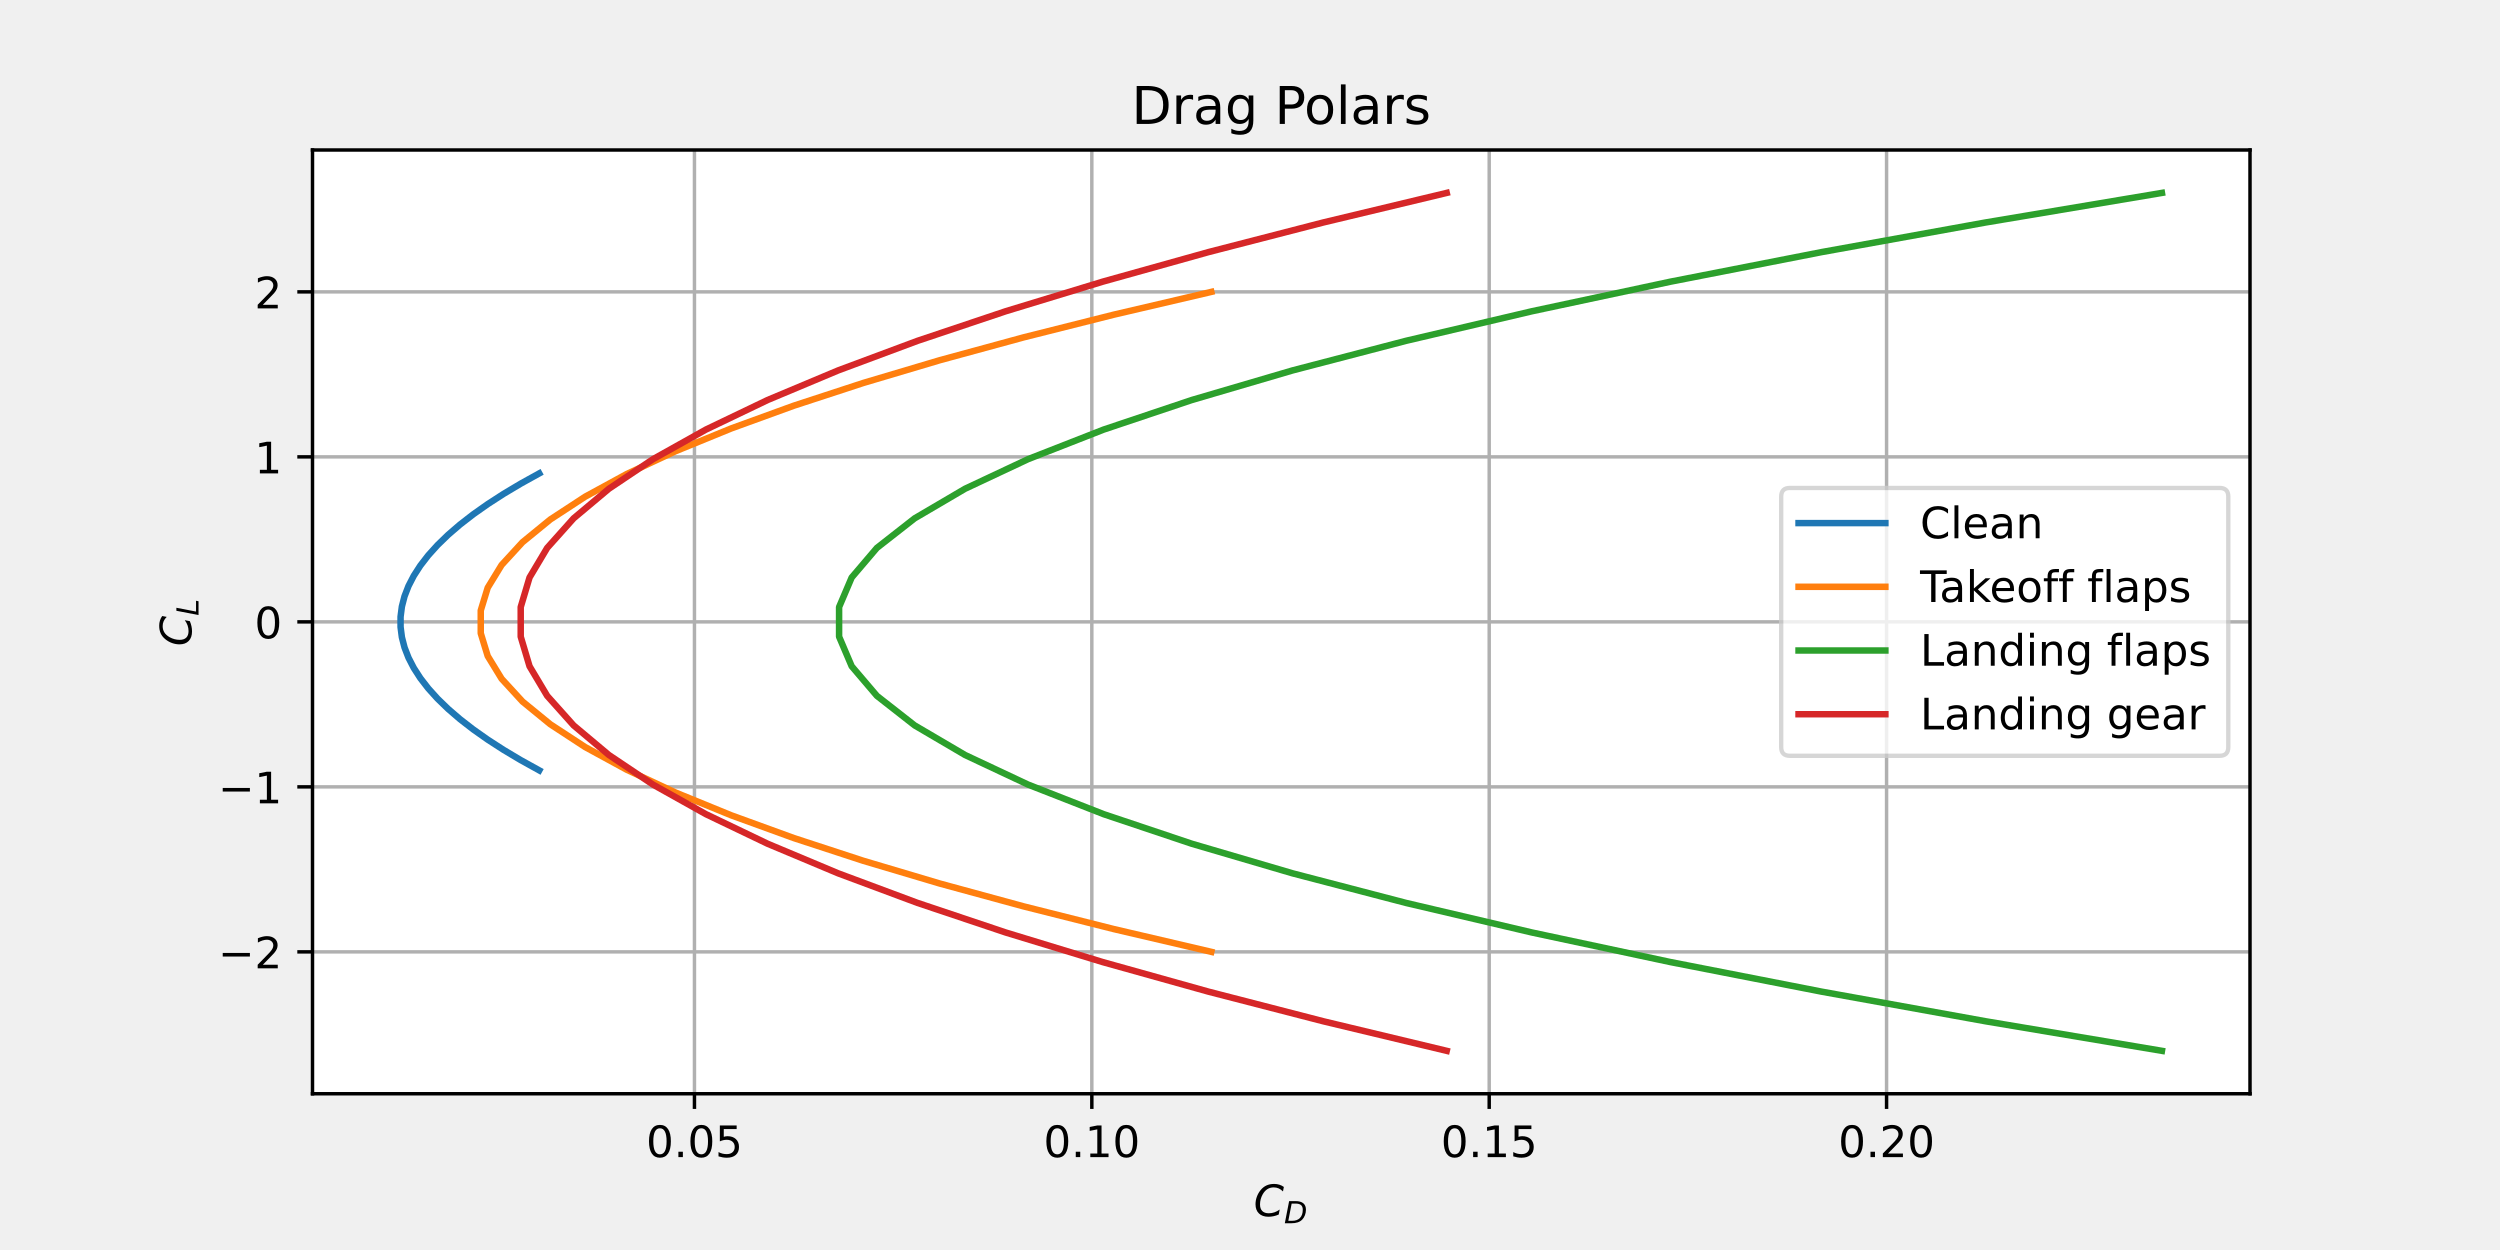
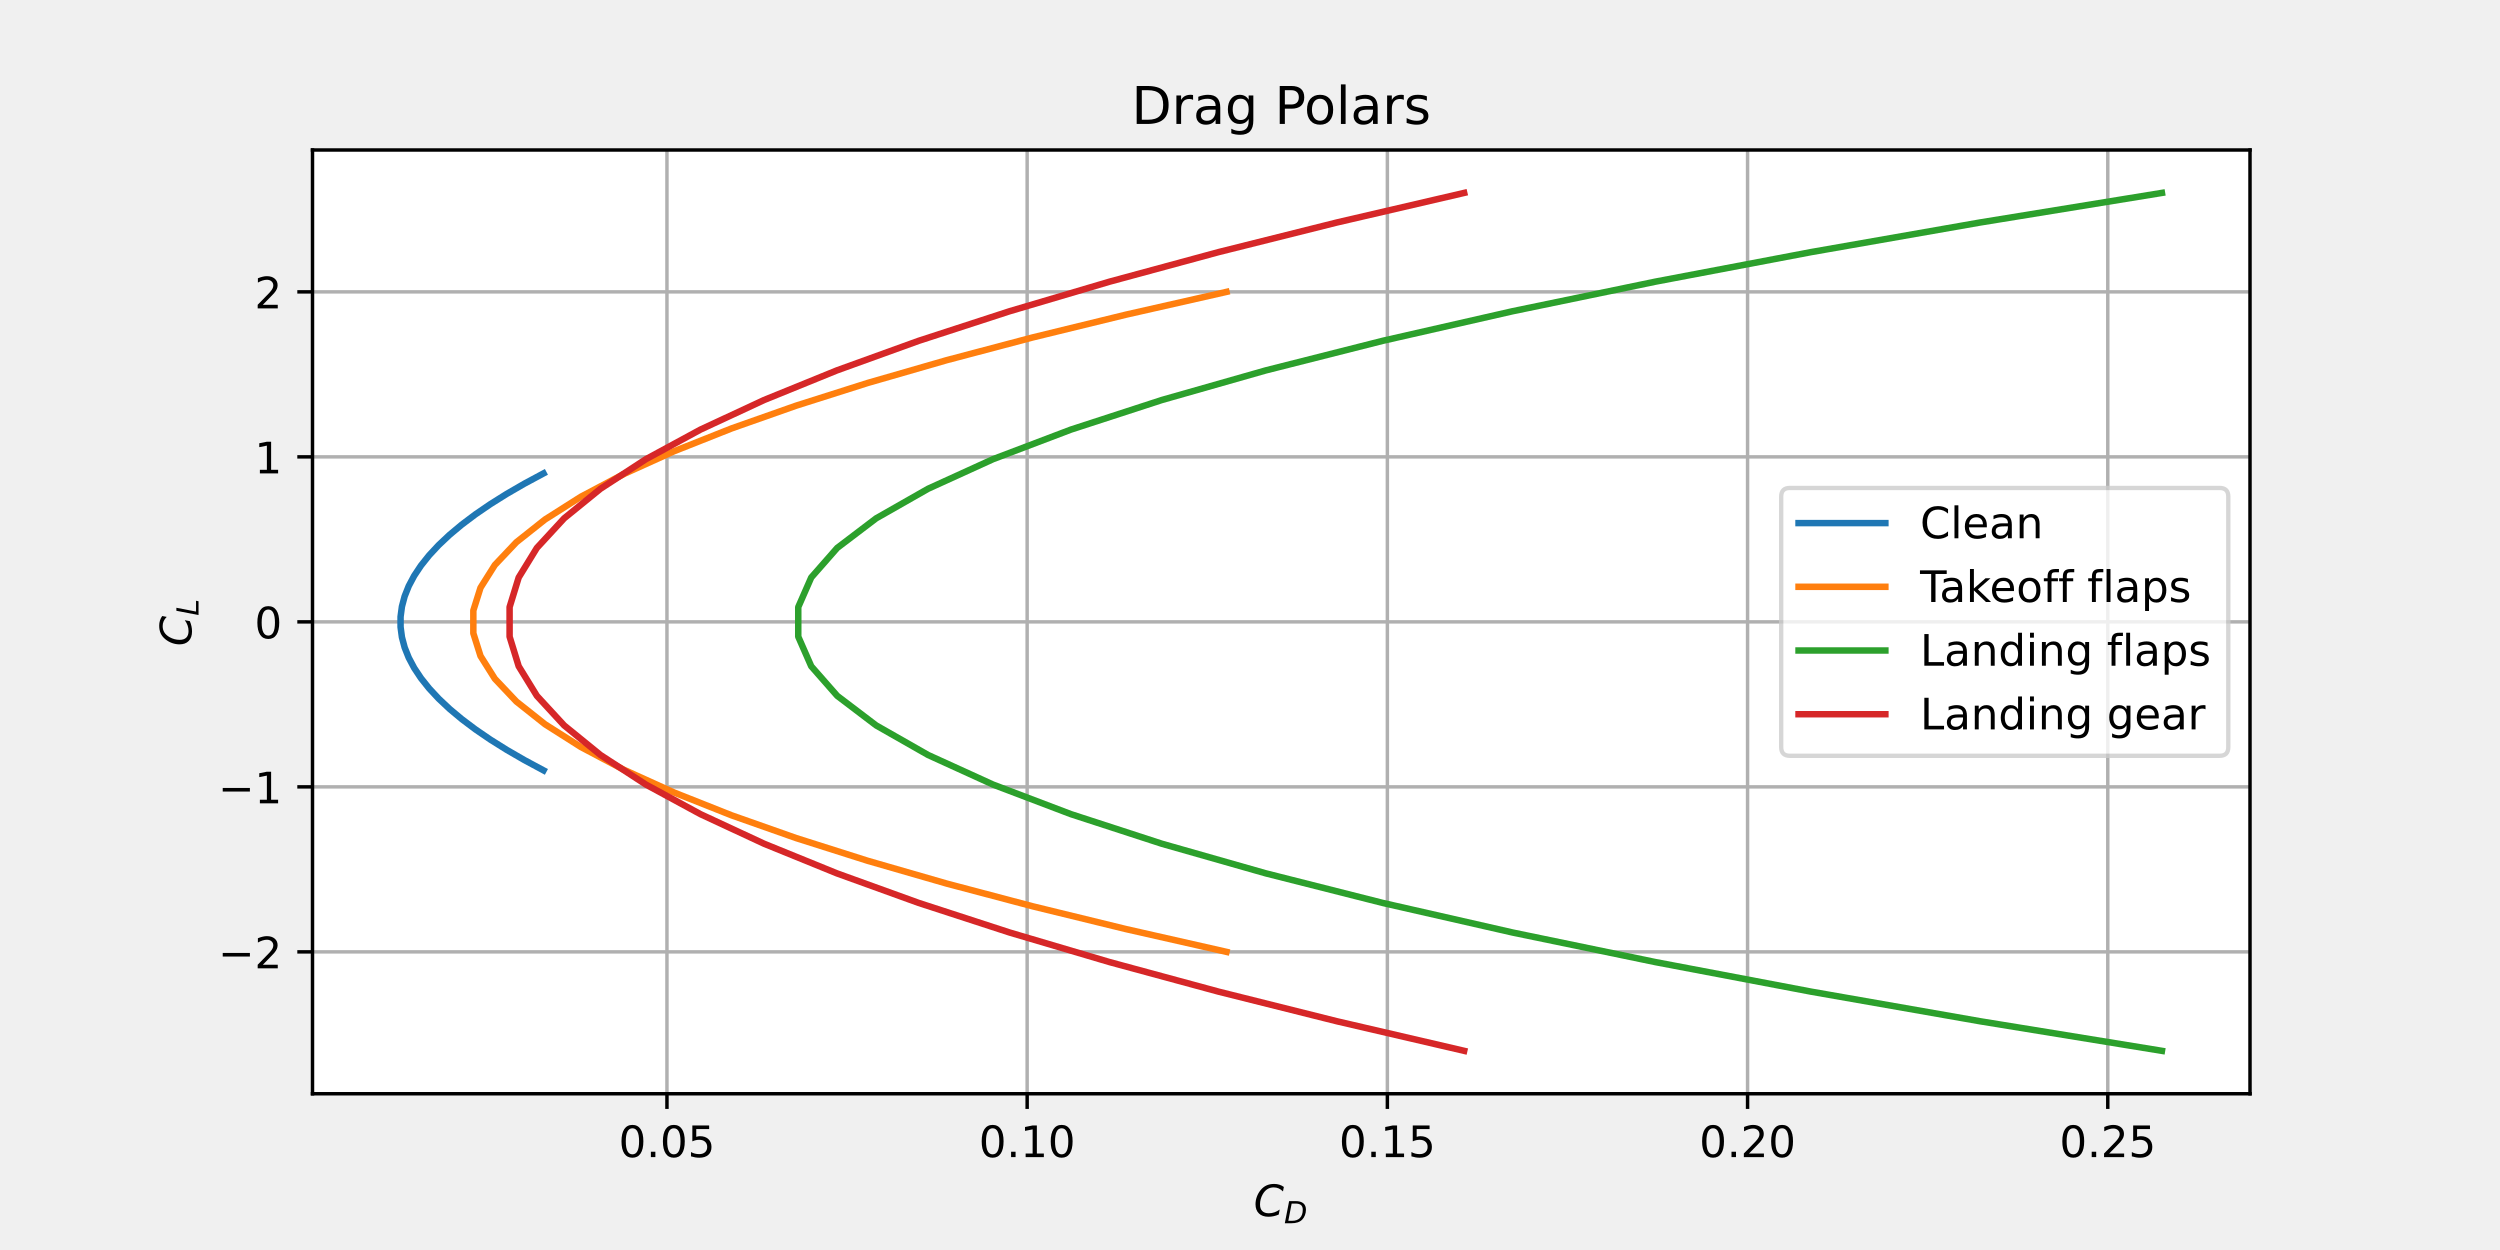
<svg xmlns="http://www.w3.org/2000/svg" xmlns:xlink="http://www.w3.org/1999/xlink" width="576pt" height="288pt" viewBox="0 0 576 288" version="1.1">
  <defs>
    <style type="text/css">*{stroke-linejoin: round; stroke-linecap: butt}</style>
  </defs>
  <g id="figure_1">
    <g id="patch_1">
      <path d="M 0 288  L 576 288  L 576 0  L 0 0  L 0 288  z " style="fill: none" />
    </g>
    <g id="axes_1">
      <g id="patch_2">
        <path d="M 72 252  L 518.4 252  L 518.4 34.56  L 72 34.56  z " style="fill: #ffffff" />
      </g>
      <g id="matplotlib.axis_1">
        <g id="xtick_1">
          <g id="line2d_1">
-             <path d="M 160.003 252  L 160.003 34.56  " clip-path="url(#p36b7fad5ad)" style="fill: none; stroke: #b0b0b0; stroke-width: 0.8; stroke-linecap: square" />
+             <path d="M 153.666 252  L 153.666 34.56  " clip-path="url(#p0f2ad840cc)" style="fill: none; stroke: #b0b0b0; stroke-width: 0.8; stroke-linecap: square" />
          </g>
          <g id="line2d_2">
            <defs>
-               <path id="m446239c012" d="M 0 0  L 0 3.5  " style="stroke: #000000; stroke-width: 0.8" />
-             </defs>
-             <g>
-               <use xlink:href="#m446239c012" x="160.003" y="252" style="stroke: #000000; stroke-width: 0.8" />
+               <path id="m1024107d86" d="M 0 0  L 0 3.5  " style="stroke: #000000; stroke-width: 0.8" />
+             </defs>
+             <g>
+               <use xlink:href="#m1024107d86" x="153.666" y="252" style="stroke: #000000; stroke-width: 0.8" />
            </g>
          </g>
          <g id="text_1">
-             <g transform="translate(148.8703 266.5984)scale(0.1 -0.1)">
+             <g transform="translate(142.5327 266.5984)scale(0.1 -0.1)">
              <defs>
                <path id="DejaVuSans-30" d="M 2034 4250  Q 1547 4250 1301 3770  Q 1056 3291 1056 2328  Q 1056 1369 1301 889  Q 1547 409 2034 409  Q 2525 409 2770 889  Q 3016 1369 3016 2328  Q 3016 3291 2770 3770  Q 2525 4250 2034 4250  z M 2034 4750  Q 2819 4750 3233 4129  Q 3647 3509 3647 2328  Q 3647 1150 3233 529  Q 2819 -91 2034 -91  Q 1250 -91 836 529  Q 422 1150 422 2328  Q 422 3509 836 4129  Q 1250 4750 2034 4750  z " transform="scale(0.015625)" />
                <path id="DejaVuSans-2e" d="M 684 794  L 1344 794  L 1344 0  L 684 0  L 684 794  z " transform="scale(0.015625)" />
                <path id="DejaVuSans-35" d="M 691 4666  L 3169 4666  L 3169 4134  L 1269 4134  L 1269 2991  Q 1406 3038 1543 3061  Q 1681 3084 1819 3084  Q 2600 3084 3056 2656  Q 3513 2228 3513 1497  Q 3513 744 3044 326  Q 2575 -91 1722 -91  Q 1428 -91 1123 -41  Q 819 9 494 109  L 494 744  Q 775 591 1075 516  Q 1375 441 1709 441  Q 2250 441 2565 725  Q 2881 1009 2881 1497  Q 2881 1984 2565 2268  Q 2250 2553 1709 2553  Q 1456 2553 1204 2497  Q 953 2441 691 2322  L 691 4666  z " transform="scale(0.015625)" />
              </defs>
              <use xlink:href="#DejaVuSans-30" />
              <use xlink:href="#DejaVuSans-2e" x="63.623" />
              <use xlink:href="#DejaVuSans-30" x="95.41" />
              <use xlink:href="#DejaVuSans-35" x="159.033" />
            </g>
          </g>
        </g>
        <g id="xtick_2">
          <g id="line2d_3">
-             <path d="M 251.557 252  L 251.557 34.56  " clip-path="url(#p36b7fad5ad)" style="fill: none; stroke: #b0b0b0; stroke-width: 0.8; stroke-linecap: square" />
+             <path d="M 236.657 252  L 236.657 34.56  " clip-path="url(#p0f2ad840cc)" style="fill: none; stroke: #b0b0b0; stroke-width: 0.8; stroke-linecap: square" />
          </g>
          <g id="line2d_4">
            <g>
-               <use xlink:href="#m446239c012" x="251.557" y="252" style="stroke: #000000; stroke-width: 0.8" />
+               <use xlink:href="#m1024107d86" x="236.657" y="252" style="stroke: #000000; stroke-width: 0.8" />
            </g>
          </g>
          <g id="text_2">
-             <g transform="translate(240.4246 266.5984)scale(0.1 -0.1)">
+             <g transform="translate(225.5244 266.5984)scale(0.1 -0.1)">
              <defs>
                <path id="DejaVuSans-31" d="M 794 531  L 1825 531  L 1825 4091  L 703 3866  L 703 4441  L 1819 4666  L 2450 4666  L 2450 531  L 3481 531  L 3481 0  L 794 0  L 794 531  z " transform="scale(0.015625)" />
              </defs>
              <use xlink:href="#DejaVuSans-30" />
              <use xlink:href="#DejaVuSans-2e" x="63.623" />
              <use xlink:href="#DejaVuSans-31" x="95.41" />
              <use xlink:href="#DejaVuSans-30" x="159.033" />
            </g>
          </g>
        </g>
        <g id="xtick_3">
          <g id="line2d_5">
-             <path d="M 343.112 252  L 343.112 34.56  " clip-path="url(#p36b7fad5ad)" style="fill: none; stroke: #b0b0b0; stroke-width: 0.8; stroke-linecap: square" />
+             <path d="M 319.649 252  L 319.649 34.56  " clip-path="url(#p0f2ad840cc)" style="fill: none; stroke: #b0b0b0; stroke-width: 0.8; stroke-linecap: square" />
          </g>
          <g id="line2d_6">
            <g>
-               <use xlink:href="#m446239c012" x="343.112" y="252" style="stroke: #000000; stroke-width: 0.8" />
+               <use xlink:href="#m1024107d86" x="319.649" y="252" style="stroke: #000000; stroke-width: 0.8" />
            </g>
          </g>
          <g id="text_3">
-             <g transform="translate(331.9789 266.5984)scale(0.1 -0.1)">
+             <g transform="translate(308.5161 266.5984)scale(0.1 -0.1)">
              <use xlink:href="#DejaVuSans-30" />
              <use xlink:href="#DejaVuSans-2e" x="63.623" />
              <use xlink:href="#DejaVuSans-31" x="95.41" />
              <use xlink:href="#DejaVuSans-35" x="159.033" />
            </g>
          </g>
        </g>
        <g id="xtick_4">
          <g id="line2d_7">
-             <path d="M 434.666 252  L 434.666 34.56  " clip-path="url(#p36b7fad5ad)" style="fill: none; stroke: #b0b0b0; stroke-width: 0.8; stroke-linecap: square" />
+             <path d="M 402.641 252  L 402.641 34.56  " clip-path="url(#p0f2ad840cc)" style="fill: none; stroke: #b0b0b0; stroke-width: 0.8; stroke-linecap: square" />
          </g>
          <g id="line2d_8">
            <g>
-               <use xlink:href="#m446239c012" x="434.666" y="252" style="stroke: #000000; stroke-width: 0.8" />
+               <use xlink:href="#m1024107d86" x="402.641" y="252" style="stroke: #000000; stroke-width: 0.8" />
            </g>
          </g>
          <g id="text_4">
-             <g transform="translate(423.5333 266.5984)scale(0.1 -0.1)">
+             <g transform="translate(391.5078 266.5984)scale(0.1 -0.1)">
              <defs>
                <path id="DejaVuSans-32" d="M 1228 531  L 3431 531  L 3431 0  L 469 0  L 469 531  Q 828 903 1448 1529  Q 2069 2156 2228 2338  Q 2531 2678 2651 2914  Q 2772 3150 2772 3378  Q 2772 3750 2511 3984  Q 2250 4219 1831 4219  Q 1534 4219 1204 4116  Q 875 4013 500 3803  L 500 4441  Q 881 4594 1212 4672  Q 1544 4750 1819 4750  Q 2544 4750 2975 4387  Q 3406 4025 3406 3419  Q 3406 3131 3298 2873  Q 3191 2616 2906 2266  Q 2828 2175 2409 1742  Q 1991 1309 1228 531  z " transform="scale(0.015625)" />
              </defs>
              <use xlink:href="#DejaVuSans-30" />
              <use xlink:href="#DejaVuSans-2e" x="63.623" />
              <use xlink:href="#DejaVuSans-32" x="95.41" />
              <use xlink:href="#DejaVuSans-30" x="159.033" />
            </g>
          </g>
        </g>
-         <g id="text_5">
+         <g id="xtick_5">
+           <g id="line2d_9">
+             <path d="M 485.632 252  L 485.632 34.56  " clip-path="url(#p0f2ad840cc)" style="fill: none; stroke: #b0b0b0; stroke-width: 0.8; stroke-linecap: square" />
+           </g>
+           <g id="line2d_10">
+             <g>
+               <use xlink:href="#m1024107d86" x="485.632" y="252" style="stroke: #000000; stroke-width: 0.8" />
+             </g>
+           </g>
+           <g id="text_5">
+             <g transform="translate(474.4995 266.5984)scale(0.1 -0.1)">
+               <use xlink:href="#DejaVuSans-30" />
+               <use xlink:href="#DejaVuSans-2e" x="63.623" />
+               <use xlink:href="#DejaVuSans-32" x="95.41" />
+               <use xlink:href="#DejaVuSans-35" x="159.033" />
+             </g>
+           </g>
+         </g>
+         <g id="text_6">
          <g transform="translate(288.85 280.2766)scale(0.1 -0.1)">
            <defs>
              <path id="DejaVuSans-Oblique-43" d="M 4447 4306  L 4319 3641  Q 4019 3944 3683 4091  Q 3347 4238 2956 4238  Q 2422 4238 2017 3981  Q 1613 3725 1319 3200  Q 1131 2863 1032 2486  Q 934 2109 934 1728  Q 934 1091 1264 756  Q 1594 422 2222 422  Q 2656 422 3056 561  Q 3456 700 3834 978  L 3688 231  Q 3316 72 2936 -9  Q 2556 -91 2175 -91  Q 1278 -91 773 396  Q 269 884 269 1753  Q 269 2309 461 2846  Q 653 3384 1013 3828  Q 1394 4300 1883 4525  Q 2372 4750 3022 4750  Q 3422 4750 3780 4639  Q 4138 4528 4447 4306  z " transform="scale(0.015625)" />
              <path id="DejaVuSans-Oblique-44" d="M 1081 4666  L 2438 4666  Q 3519 4666 4070 4208  Q 4622 3750 4622 2847  Q 4622 2250 4412 1698  Q 4203 1147 3834 769  Q 3463 381 2891 190  Q 2319 0 1538 0  L 172 0  L 1081 4666  z M 1613 4147  L 909 519  L 1734 519  Q 2794 519 3375 1128  Q 3956 1738 3956 2847  Q 3956 3519 3581 3833  Q 3206 4147 2406 4147  L 1613 4147  z " transform="scale(0.015625)" />
            </defs>
            <use xlink:href="#DejaVuSans-Oblique-43" transform="translate(0 0.78125)" />
            <use xlink:href="#DejaVuSans-Oblique-44" transform="translate(69.82422 -15.625)scale(0.7)" />
          </g>
        </g>
      </g>
      <g id="matplotlib.axis_2">
        <g id="ytick_1">
-           <g id="line2d_9">
-             <path d="M 72 219.308  L 518.4 219.308  " clip-path="url(#p36b7fad5ad)" style="fill: none; stroke: #b0b0b0; stroke-width: 0.8; stroke-linecap: square" />
-           </g>
-           <g id="line2d_10">
-             <defs>
-               <path id="m2f47b19168" d="M 0 0  L -3.5 0  " style="stroke: #000000; stroke-width: 0.8" />
-             </defs>
-             <g>
-               <use xlink:href="#m2f47b19168" x="72" y="219.308" style="stroke: #000000; stroke-width: 0.8" />
-             </g>
-           </g>
-           <g id="text_6">
+           <g id="line2d_11">
+             <path d="M 72 219.308  L 518.4 219.308  " clip-path="url(#p0f2ad840cc)" style="fill: none; stroke: #b0b0b0; stroke-width: 0.8; stroke-linecap: square" />
+           </g>
+           <g id="line2d_12">
+             <defs>
+               <path id="m33474c91f5" d="M 0 0  L -3.5 0  " style="stroke: #000000; stroke-width: 0.8" />
+             </defs>
+             <g>
+               <use xlink:href="#m33474c91f5" x="72" y="219.308" style="stroke: #000000; stroke-width: 0.8" />
+             </g>
+           </g>
+           <g id="text_7">
            <g transform="translate(50.25781 223.1072)scale(0.1 -0.1)">
              <defs>
                <path id="DejaVuSans-2212" d="M 678 2272  L 4684 2272  L 4684 1741  L 678 1741  L 678 2272  z " transform="scale(0.015625)" />
              </defs>
              <use xlink:href="#DejaVuSans-2212" />
              <use xlink:href="#DejaVuSans-32" x="83.789" />
            </g>
          </g>
        </g>
        <g id="ytick_2">
-           <g id="line2d_11">
-             <path d="M 72 181.294  L 518.4 181.294  " clip-path="url(#p36b7fad5ad)" style="fill: none; stroke: #b0b0b0; stroke-width: 0.8; stroke-linecap: square" />
-           </g>
-           <g id="line2d_12">
-             <g>
-               <use xlink:href="#m2f47b19168" x="72" y="181.294" style="stroke: #000000; stroke-width: 0.8" />
-             </g>
-           </g>
-           <g id="text_7">
+           <g id="line2d_13">
+             <path d="M 72 181.294  L 518.4 181.294  " clip-path="url(#p0f2ad840cc)" style="fill: none; stroke: #b0b0b0; stroke-width: 0.8; stroke-linecap: square" />
+           </g>
+           <g id="line2d_14">
+             <g>
+               <use xlink:href="#m33474c91f5" x="72" y="181.294" style="stroke: #000000; stroke-width: 0.8" />
+             </g>
+           </g>
+           <g id="text_8">
            <g transform="translate(50.25781 185.0932)scale(0.1 -0.1)">
              <use xlink:href="#DejaVuSans-2212" />
              <use xlink:href="#DejaVuSans-31" x="83.789" />
            </g>
          </g>
        </g>
        <g id="ytick_3">
-           <g id="line2d_13">
-             <path d="M 72 143.28  L 518.4 143.28  " clip-path="url(#p36b7fad5ad)" style="fill: none; stroke: #b0b0b0; stroke-width: 0.8; stroke-linecap: square" />
-           </g>
-           <g id="line2d_14">
-             <g>
-               <use xlink:href="#m2f47b19168" x="72" y="143.28" style="stroke: #000000; stroke-width: 0.8" />
-             </g>
-           </g>
-           <g id="text_8">
+           <g id="line2d_15">
+             <path d="M 72 143.28  L 518.4 143.28  " clip-path="url(#p0f2ad840cc)" style="fill: none; stroke: #b0b0b0; stroke-width: 0.8; stroke-linecap: square" />
+           </g>
+           <g id="line2d_16">
+             <g>
+               <use xlink:href="#m33474c91f5" x="72" y="143.28" style="stroke: #000000; stroke-width: 0.8" />
+             </g>
+           </g>
+           <g id="text_9">
            <g transform="translate(58.6375 147.0792)scale(0.1 -0.1)">
              <use xlink:href="#DejaVuSans-30" />
            </g>
          </g>
        </g>
        <g id="ytick_4">
-           <g id="line2d_15">
-             <path d="M 72 105.266  L 518.4 105.266  " clip-path="url(#p36b7fad5ad)" style="fill: none; stroke: #b0b0b0; stroke-width: 0.8; stroke-linecap: square" />
-           </g>
-           <g id="line2d_16">
-             <g>
-               <use xlink:href="#m2f47b19168" x="72" y="105.266" style="stroke: #000000; stroke-width: 0.8" />
-             </g>
-           </g>
-           <g id="text_9">
+           <g id="line2d_17">
+             <path d="M 72 105.266  L 518.4 105.266  " clip-path="url(#p0f2ad840cc)" style="fill: none; stroke: #b0b0b0; stroke-width: 0.8; stroke-linecap: square" />
+           </g>
+           <g id="line2d_18">
+             <g>
+               <use xlink:href="#m33474c91f5" x="72" y="105.266" style="stroke: #000000; stroke-width: 0.8" />
+             </g>
+           </g>
+           <g id="text_10">
            <g transform="translate(58.6375 109.0652)scale(0.1 -0.1)">
              <use xlink:href="#DejaVuSans-31" />
            </g>
          </g>
        </g>
        <g id="ytick_5">
-           <g id="line2d_17">
-             <path d="M 72 67.252  L 518.4 67.252  " clip-path="url(#p36b7fad5ad)" style="fill: none; stroke: #b0b0b0; stroke-width: 0.8; stroke-linecap: square" />
-           </g>
-           <g id="line2d_18">
-             <g>
-               <use xlink:href="#m2f47b19168" x="72" y="67.252" style="stroke: #000000; stroke-width: 0.8" />
-             </g>
-           </g>
-           <g id="text_10">
+           <g id="line2d_19">
+             <path d="M 72 67.252  L 518.4 67.252  " clip-path="url(#p0f2ad840cc)" style="fill: none; stroke: #b0b0b0; stroke-width: 0.8; stroke-linecap: square" />
+           </g>
+           <g id="line2d_20">
+             <g>
+               <use xlink:href="#m33474c91f5" x="72" y="67.252" style="stroke: #000000; stroke-width: 0.8" />
+             </g>
+           </g>
+           <g id="text_11">
            <g transform="translate(58.6375 71.05125)scale(0.1 -0.1)">
              <use xlink:href="#DejaVuSans-32" />
            </g>
          </g>
        </g>
-         <g id="text_11">
+         <g id="text_12">
          <g transform="translate(44.17813 148.88)rotate(-90)scale(0.1 -0.1)">
            <defs>
              <path id="DejaVuSans-Oblique-4c" d="M 1075 4666  L 1709 4666  L 909 525  L 3181 525  L 3078 0  L 172 0  L 1075 4666  z " transform="scale(0.015625)" />
            </defs>
            <use xlink:href="#DejaVuSans-Oblique-43" transform="translate(0 0.78125)" />
            <use xlink:href="#DejaVuSans-Oblique-4c" transform="translate(69.82422 -15.625)scale(0.7)" />
          </g>
        </g>
      </g>
-       <g id="line2d_19">
-         <path d="M 124.246 177.493  L 119.985 175.133  L 116.029 172.774  L 112.377 170.414  L 109.029 168.055  L 105.986 165.695  L 103.247 163.336  L 100.812 160.976  L 98.682 158.617  L 96.856 156.257  L 95.334 153.898  L 94.117 151.538  L 93.204 149.179  L 92.595 146.819  L 92.291 144.46  L 92.291 142.1  L 92.595 139.741  L 93.204 137.381  L 94.117 135.022  L 95.334 132.662  L 96.856 130.303  L 98.682 127.943  L 100.812 125.584  L 103.247 123.224  L 105.986 120.865  L 109.029 118.505  L 112.377 116.146  L 116.029 113.786  L 119.985 111.427  L 124.246 109.067  " clip-path="url(#p36b7fad5ad)" style="fill: none; stroke: #1f77b4; stroke-width: 1.5; stroke-linecap: square" />
-       </g>
-       <g id="line2d_20">
-         <path d="M 279.086 219.308  L 256.643 214.065  L 235.804 208.821  L 216.567 203.578  L 198.933 198.335  L 182.902 193.091  L 168.475 187.848  L 155.65 182.605  L 144.429 177.362  L 134.81 172.118  L 126.795 166.875  L 120.383 161.632  L 115.573 156.388  L 112.367 151.145  L 110.764 145.902  L 110.764 140.658  L 112.367 135.415  L 115.573 130.172  L 120.383 124.928  L 126.795 119.685  L 134.81 114.442  L 144.429 109.198  L 155.65 103.955  L 168.475 98.712  L 182.902 93.469  L 198.933 88.225  L 216.567 82.982  L 235.804 77.739  L 256.643 72.495  L 279.086 67.252  " clip-path="url(#p36b7fad5ad)" style="fill: none; stroke: #ff7f0e; stroke-width: 1.5; stroke-linecap: square" />
-       </g>
      <g id="line2d_21">
-         <path d="M 498.109 242.116  L 457.471 235.3  L 419.736 228.484  L 384.904 221.667  L 352.974 214.851  L 323.947 208.035  L 297.823 201.219  L 274.601 194.402  L 254.282 187.586  L 236.866 180.77  L 222.352 173.953  L 210.742 167.137  L 202.034 160.321  L 196.228 153.504  L 193.325 146.688  L 193.325 139.872  L 196.228 133.056  L 202.034 126.239  L 210.742 119.423  L 222.352 112.607  L 236.866 105.79  L 254.282 98.974  L 274.601 92.158  L 297.823 85.341  L 323.947 78.525  L 352.974 71.709  L 384.904 64.893  L 419.736 58.076  L 457.471 51.26  L 498.109 44.444  " clip-path="url(#p36b7fad5ad)" style="fill: none; stroke: #2ca02c; stroke-width: 1.5; stroke-linecap: square" />
+         <path d="M 125.232 177.493  L 120.84 175.133  L 116.762 172.774  L 112.997 170.414  L 109.546 168.055  L 106.409 165.695  L 103.585 163.336  L 101.075 160.976  L 98.879 158.617  L 96.997 156.257  L 95.428 153.898  L 94.173 151.538  L 93.232 149.179  L 92.605 146.819  L 92.291 144.46  L 92.291 142.1  L 92.605 139.741  L 93.232 137.381  L 94.173 135.022  L 95.428 132.662  L 96.997 130.303  L 98.879 127.943  L 101.075 125.584  L 103.585 123.224  L 106.409 120.865  L 109.546 118.505  L 112.997 116.146  L 116.762 113.786  L 120.84 111.427  L 125.232 109.067  " clip-path="url(#p0f2ad840cc)" style="fill: none; stroke: #1f77b4; stroke-width: 1.5; stroke-linecap: square" />
      </g>
      <g id="line2d_22">
-         <path d="M 333.322 242.116  L 304.875 235.3  L 278.461 228.484  L 254.078 221.667  L 231.727 214.851  L 211.408 208.035  L 193.121 201.219  L 176.866 194.402  L 162.643 187.586  L 150.452 180.77  L 140.292 173.953  L 132.165 167.137  L 126.069 160.321  L 122.005 153.504  L 119.973 146.688  L 119.973 139.872  L 122.005 133.056  L 126.069 126.239  L 132.165 119.423  L 140.292 112.607  L 150.452 105.79  L 162.643 98.974  L 176.866 92.158  L 193.121 85.341  L 211.408 78.525  L 231.727 71.709  L 254.078 64.893  L 278.461 58.076  L 304.875 51.26  L 333.322 44.444  " clip-path="url(#p36b7fad5ad)" style="fill: none; stroke: #d62728; stroke-width: 1.5; stroke-linecap: square" />
+         <path d="M 282.575 219.308  L 259.439 214.065  L 237.956 208.821  L 218.125 203.578  L 199.947 198.335  L 183.422 193.091  L 168.549 187.848  L 155.328 182.605  L 143.76 177.362  L 133.845 172.118  L 125.582 166.875  L 118.972 161.632  L 114.014 156.388  L 110.709 151.145  L 109.057 145.902  L 109.057 140.658  L 110.709 135.415  L 114.014 130.172  L 118.972 124.928  L 125.582 119.685  L 133.845 114.442  L 143.76 109.198  L 155.328 103.955  L 168.549 98.712  L 183.422 93.469  L 199.947 88.225  L 218.125 82.982  L 237.956 77.739  L 259.439 72.495  L 282.575 67.252  " clip-path="url(#p0f2ad840cc)" style="fill: none; stroke: #ff7f0e; stroke-width: 1.5; stroke-linecap: square" />
+       </g>
+       <g id="line2d_23">
+         <path d="M 498.109 242.116  L 456.217 235.3  L 417.317 228.484  L 381.409 221.667  L 348.494 214.851  L 318.571 208.035  L 291.64 201.219  L 267.701 194.402  L 246.755 187.586  L 228.801 180.77  L 213.84 173.953  L 201.87 167.137  L 192.894 160.321  L 186.909 153.504  L 183.917 146.688  L 183.917 139.872  L 186.909 133.056  L 192.894 126.239  L 201.87 119.423  L 213.84 112.607  L 228.801 105.79  L 246.755 98.974  L 267.701 92.158  L 291.64 85.341  L 318.571 78.525  L 348.494 71.709  L 381.409 64.893  L 417.317 58.076  L 456.217 51.26  L 498.109 44.444  " clip-path="url(#p0f2ad840cc)" style="fill: none; stroke: #2ca02c; stroke-width: 1.5; stroke-linecap: square" />
+       </g>
+       <g id="line2d_24">
+         <path d="M 337.346 242.116  L 308.021 235.3  L 280.791 228.484  L 255.656 221.667  L 232.615 214.851  L 211.669 208.035  L 192.817 201.219  L 176.06 194.402  L 161.398 187.586  L 148.83 180.77  L 138.357 173.953  L 129.979 167.137  L 123.695 160.321  L 119.506 153.504  L 117.411 146.688  L 117.411 139.872  L 119.506 133.056  L 123.695 126.239  L 129.979 119.423  L 138.357 112.607  L 148.83 105.79  L 161.398 98.974  L 176.06 92.158  L 192.817 85.341  L 211.669 78.525  L 232.615 71.709  L 255.656 64.893  L 280.791 58.076  L 308.021 51.26  L 337.346 44.444  " clip-path="url(#p0f2ad840cc)" style="fill: none; stroke: #d62728; stroke-width: 1.5; stroke-linecap: square" />
      </g>
      <g id="patch_3">
        <path d="M 72 252  L 72 34.56  " style="fill: none; stroke: #000000; stroke-width: 0.8; stroke-linejoin: miter; stroke-linecap: square" />
      </g>
      <g id="patch_4">
        <path d="M 518.4 252  L 518.4 34.56  " style="fill: none; stroke: #000000; stroke-width: 0.8; stroke-linejoin: miter; stroke-linecap: square" />
      </g>
      <g id="patch_5">
        <path d="M 72 252  L 518.4 252  " style="fill: none; stroke: #000000; stroke-width: 0.8; stroke-linejoin: miter; stroke-linecap: square" />
      </g>
      <g id="patch_6">
        <path d="M 72 34.56  L 518.4 34.56  " style="fill: none; stroke: #000000; stroke-width: 0.8; stroke-linejoin: miter; stroke-linecap: square" />
      </g>
-       <g id="text_12">
+       <g id="text_13">
        <g transform="translate(260.7131 28.56)scale(0.12 -0.12)">
          <defs>
            <path id="DejaVuSans-44" d="M 1259 4147  L 1259 519  L 2022 519  Q 2988 519 3436 956  Q 3884 1394 3884 2338  Q 3884 3275 3436 3711  Q 2988 4147 2022 4147  L 1259 4147  z M 628 4666  L 1925 4666  Q 3281 4666 3915 4102  Q 4550 3538 4550 2338  Q 4550 1131 3912 565  Q 3275 0 1925 0  L 628 0  L 628 4666  z " transform="scale(0.015625)" />
            <path id="DejaVuSans-72" d="M 2631 2963  Q 2534 3019 2420 3045  Q 2306 3072 2169 3072  Q 1681 3072 1420 2755  Q 1159 2438 1159 1844  L 1159 0  L 581 0  L 581 3500  L 1159 3500  L 1159 2956  Q 1341 3275 1631 3429  Q 1922 3584 2338 3584  Q 2397 3584 2469 3576  Q 2541 3569 2628 3553  L 2631 2963  z " transform="scale(0.015625)" />
            <path id="DejaVuSans-61" d="M 2194 1759  Q 1497 1759 1228 1600  Q 959 1441 959 1056  Q 959 750 1161 570  Q 1363 391 1709 391  Q 2188 391 2477 730  Q 2766 1069 2766 1631  L 2766 1759  L 2194 1759  z M 3341 1997  L 3341 0  L 2766 0  L 2766 531  Q 2569 213 2275 61  Q 1981 -91 1556 -91  Q 1019 -91 701 211  Q 384 513 384 1019  Q 384 1609 779 1909  Q 1175 2209 1959 2209  L 2766 2209  L 2766 2266  Q 2766 2663 2505 2880  Q 2244 3097 1772 3097  Q 1472 3097 1187 3025  Q 903 2953 641 2809  L 641 3341  Q 956 3463 1253 3523  Q 1550 3584 1831 3584  Q 2591 3584 2966 3190  Q 3341 2797 3341 1997  z " transform="scale(0.015625)" />
            <path id="DejaVuSans-67" d="M 2906 1791  Q 2906 2416 2648 2759  Q 2391 3103 1925 3103  Q 1463 3103 1205 2759  Q 947 2416 947 1791  Q 947 1169 1205 825  Q 1463 481 1925 481  Q 2391 481 2648 825  Q 2906 1169 2906 1791  z M 3481 434  Q 3481 -459 3084 -895  Q 2688 -1331 1869 -1331  Q 1566 -1331 1297 -1286  Q 1028 -1241 775 -1147  L 775 -588  Q 1028 -725 1275 -790  Q 1522 -856 1778 -856  Q 2344 -856 2625 -561  Q 2906 -266 2906 331  L 2906 616  Q 2728 306 2450 153  Q 2172 0 1784 0  Q 1141 0 747 490  Q 353 981 353 1791  Q 353 2603 747 3093  Q 1141 3584 1784 3584  Q 2172 3584 2450 3431  Q 2728 3278 2906 2969  L 2906 3500  L 3481 3500  L 3481 434  z " transform="scale(0.015625)" />
            <path id="DejaVuSans-20" transform="scale(0.015625)" />
            <path id="DejaVuSans-50" d="M 1259 4147  L 1259 2394  L 2053 2394  Q 2494 2394 2734 2622  Q 2975 2850 2975 3272  Q 2975 3691 2734 3919  Q 2494 4147 2053 4147  L 1259 4147  z M 628 4666  L 2053 4666  Q 2838 4666 3239 4311  Q 3641 3956 3641 3272  Q 3641 2581 3239 2228  Q 2838 1875 2053 1875  L 1259 1875  L 1259 0  L 628 0  L 628 4666  z " transform="scale(0.015625)" />
            <path id="DejaVuSans-6f" d="M 1959 3097  Q 1497 3097 1228 2736  Q 959 2375 959 1747  Q 959 1119 1226 758  Q 1494 397 1959 397  Q 2419 397 2687 759  Q 2956 1122 2956 1747  Q 2956 2369 2687 2733  Q 2419 3097 1959 3097  z M 1959 3584  Q 2709 3584 3137 3096  Q 3566 2609 3566 1747  Q 3566 888 3137 398  Q 2709 -91 1959 -91  Q 1206 -91 779 398  Q 353 888 353 1747  Q 353 2609 779 3096  Q 1206 3584 1959 3584  z " transform="scale(0.015625)" />
            <path id="DejaVuSans-6c" d="M 603 4863  L 1178 4863  L 1178 0  L 603 0  L 603 4863  z " transform="scale(0.015625)" />
            <path id="DejaVuSans-73" d="M 2834 3397  L 2834 2853  Q 2591 2978 2328 3040  Q 2066 3103 1784 3103  Q 1356 3103 1142 2972  Q 928 2841 928 2578  Q 928 2378 1081 2264  Q 1234 2150 1697 2047  L 1894 2003  Q 2506 1872 2764 1633  Q 3022 1394 3022 966  Q 3022 478 2636 193  Q 2250 -91 1575 -91  Q 1294 -91 989 -36  Q 684 19 347 128  L 347 722  Q 666 556 975 473  Q 1284 391 1588 391  Q 1994 391 2212 530  Q 2431 669 2431 922  Q 2431 1156 2273 1281  Q 2116 1406 1581 1522  L 1381 1569  Q 847 1681 609 1914  Q 372 2147 372 2553  Q 372 3047 722 3315  Q 1072 3584 1716 3584  Q 2034 3584 2315 3537  Q 2597 3491 2834 3397  z " transform="scale(0.015625)" />
          </defs>
          <use xlink:href="#DejaVuSans-44" />
          <use xlink:href="#DejaVuSans-72" x="77.002" />
          <use xlink:href="#DejaVuSans-61" x="118.115" />
          <use xlink:href="#DejaVuSans-67" x="179.395" />
          <use xlink:href="#DejaVuSans-20" x="242.871" />
          <use xlink:href="#DejaVuSans-50" x="274.658" />
          <use xlink:href="#DejaVuSans-6f" x="331.336" />
          <use xlink:href="#DejaVuSans-6c" x="392.518" />
          <use xlink:href="#DejaVuSans-61" x="420.301" />
          <use xlink:href="#DejaVuSans-72" x="481.58" />
          <use xlink:href="#DejaVuSans-73" x="522.693" />
        </g>
      </g>
      <g id="legend_1">
        <g id="patch_7">
          <path d="M 412.387 174.136  L 511.4 174.136  Q 513.4 174.136 513.4 172.136  L 513.4 114.424  Q 513.4 112.424 511.4 112.424  L 412.387 112.424  Q 410.387 112.424 410.387 114.424  L 410.387 172.136  Q 410.387 174.136 412.387 174.136  z " style="fill: #ffffff; opacity: 0.8; stroke: #cccccc; stroke-linejoin: miter" />
        </g>
-         <g id="line2d_23">
+         <g id="line2d_25">
          <path d="M 414.387 120.522  L 424.387 120.522  L 434.387 120.522  " style="fill: none; stroke: #1f77b4; stroke-width: 1.5; stroke-linecap: square" />
        </g>
-         <g id="text_13">
+         <g id="text_14">
          <g transform="translate(442.3875 124.0222)scale(0.1 -0.1)">
            <defs>
              <path id="DejaVuSans-43" d="M 4122 4306  L 4122 3641  Q 3803 3938 3442 4084  Q 3081 4231 2675 4231  Q 1875 4231 1450 3742  Q 1025 3253 1025 2328  Q 1025 1406 1450 917  Q 1875 428 2675 428  Q 3081 428 3442 575  Q 3803 722 4122 1019  L 4122 359  Q 3791 134 3420 21  Q 3050 -91 2638 -91  Q 1578 -91 968 557  Q 359 1206 359 2328  Q 359 3453 968 4101  Q 1578 4750 2638 4750  Q 3056 4750 3426 4639  Q 3797 4528 4122 4306  z " transform="scale(0.015625)" />
              <path id="DejaVuSans-65" d="M 3597 1894  L 3597 1613  L 953 1613  Q 991 1019 1311 708  Q 1631 397 2203 397  Q 2534 397 2845 478  Q 3156 559 3463 722  L 3463 178  Q 3153 47 2828 -22  Q 2503 -91 2169 -91  Q 1331 -91 842 396  Q 353 884 353 1716  Q 353 2575 817 3079  Q 1281 3584 2069 3584  Q 2775 3584 3186 3129  Q 3597 2675 3597 1894  z M 3022 2063  Q 3016 2534 2758 2815  Q 2500 3097 2075 3097  Q 1594 3097 1305 2825  Q 1016 2553 972 2059  L 3022 2063  z " transform="scale(0.015625)" />
              <path id="DejaVuSans-6e" d="M 3513 2113  L 3513 0  L 2938 0  L 2938 2094  Q 2938 2591 2744 2837  Q 2550 3084 2163 3084  Q 1697 3084 1428 2787  Q 1159 2491 1159 1978  L 1159 0  L 581 0  L 581 3500  L 1159 3500  L 1159 2956  Q 1366 3272 1645 3428  Q 1925 3584 2291 3584  Q 2894 3584 3203 3211  Q 3513 2838 3513 2113  z " transform="scale(0.015625)" />
            </defs>
            <use xlink:href="#DejaVuSans-43" />
            <use xlink:href="#DejaVuSans-6c" x="69.824" />
            <use xlink:href="#DejaVuSans-65" x="97.607" />
            <use xlink:href="#DejaVuSans-61" x="159.131" />
            <use xlink:href="#DejaVuSans-6e" x="220.41" />
          </g>
        </g>
-         <g id="line2d_24">
+         <g id="line2d_26">
          <path d="M 414.387 135.2  L 424.387 135.2  L 434.387 135.2  " style="fill: none; stroke: #ff7f0e; stroke-width: 1.5; stroke-linecap: square" />
        </g>
-         <g id="text_14">
+         <g id="text_15">
          <g transform="translate(442.3875 138.7003)scale(0.1 -0.1)">
            <defs>
              <path id="DejaVuSans-54" d="M -19 4666  L 3928 4666  L 3928 4134  L 2272 4134  L 2272 0  L 1638 0  L 1638 4134  L -19 4134  L -19 4666  z " transform="scale(0.015625)" />
              <path id="DejaVuSans-6b" d="M 581 4863  L 1159 4863  L 1159 1991  L 2875 3500  L 3609 3500  L 1753 1863  L 3688 0  L 2938 0  L 1159 1709  L 1159 0  L 581 0  L 581 4863  z " transform="scale(0.015625)" />
              <path id="DejaVuSans-66" d="M 2375 4863  L 2375 4384  L 1825 4384  Q 1516 4384 1395 4259  Q 1275 4134 1275 3809  L 1275 3500  L 2222 3500  L 2222 3053  L 1275 3053  L 1275 0  L 697 0  L 697 3053  L 147 3053  L 147 3500  L 697 3500  L 697 3744  Q 697 4328 969 4595  Q 1241 4863 1831 4863  L 2375 4863  z " transform="scale(0.015625)" />
              <path id="DejaVuSans-70" d="M 1159 525  L 1159 -1331  L 581 -1331  L 581 3500  L 1159 3500  L 1159 2969  Q 1341 3281 1617 3432  Q 1894 3584 2278 3584  Q 2916 3584 3314 3078  Q 3713 2572 3713 1747  Q 3713 922 3314 415  Q 2916 -91 2278 -91  Q 1894 -91 1617 61  Q 1341 213 1159 525  z M 3116 1747  Q 3116 2381 2855 2742  Q 2594 3103 2138 3103  Q 1681 3103 1420 2742  Q 1159 2381 1159 1747  Q 1159 1113 1420 752  Q 1681 391 2138 391  Q 2594 391 2855 752  Q 3116 1113 3116 1747  z " transform="scale(0.015625)" />
            </defs>
            <use xlink:href="#DejaVuSans-54" />
            <use xlink:href="#DejaVuSans-61" x="44.584" />
            <use xlink:href="#DejaVuSans-6b" x="105.863" />
            <use xlink:href="#DejaVuSans-65" x="160.148" />
            <use xlink:href="#DejaVuSans-6f" x="221.672" />
            <use xlink:href="#DejaVuSans-66" x="282.854" />
            <use xlink:href="#DejaVuSans-66" x="318.059" />
            <use xlink:href="#DejaVuSans-20" x="353.264" />
            <use xlink:href="#DejaVuSans-66" x="385.051" />
            <use xlink:href="#DejaVuSans-6c" x="420.256" />
            <use xlink:href="#DejaVuSans-61" x="448.039" />
            <use xlink:href="#DejaVuSans-70" x="509.318" />
            <use xlink:href="#DejaVuSans-73" x="572.795" />
          </g>
        </g>
-         <g id="line2d_25">
+         <g id="line2d_27">
          <path d="M 414.387 149.878  L 424.387 149.878  L 434.387 149.878  " style="fill: none; stroke: #2ca02c; stroke-width: 1.5; stroke-linecap: square" />
        </g>
-         <g id="text_15">
+         <g id="text_16">
          <g transform="translate(442.3875 153.3784)scale(0.1 -0.1)">
            <defs>
              <path id="DejaVuSans-4c" d="M 628 4666  L 1259 4666  L 1259 531  L 3531 531  L 3531 0  L 628 0  L 628 4666  z " transform="scale(0.015625)" />
              <path id="DejaVuSans-64" d="M 2906 2969  L 2906 4863  L 3481 4863  L 3481 0  L 2906 0  L 2906 525  Q 2725 213 2448 61  Q 2172 -91 1784 -91  Q 1150 -91 751 415  Q 353 922 353 1747  Q 353 2572 751 3078  Q 1150 3584 1784 3584  Q 2172 3584 2448 3432  Q 2725 3281 2906 2969  z M 947 1747  Q 947 1113 1208 752  Q 1469 391 1925 391  Q 2381 391 2643 752  Q 2906 1113 2906 1747  Q 2906 2381 2643 2742  Q 2381 3103 1925 3103  Q 1469 3103 1208 2742  Q 947 2381 947 1747  z " transform="scale(0.015625)" />
              <path id="DejaVuSans-69" d="M 603 3500  L 1178 3500  L 1178 0  L 603 0  L 603 3500  z M 603 4863  L 1178 4863  L 1178 4134  L 603 4134  L 603 4863  z " transform="scale(0.015625)" />
            </defs>
            <use xlink:href="#DejaVuSans-4c" />
            <use xlink:href="#DejaVuSans-61" x="55.713" />
            <use xlink:href="#DejaVuSans-6e" x="116.992" />
            <use xlink:href="#DejaVuSans-64" x="180.371" />
            <use xlink:href="#DejaVuSans-69" x="243.848" />
            <use xlink:href="#DejaVuSans-6e" x="271.631" />
            <use xlink:href="#DejaVuSans-67" x="335.01" />
            <use xlink:href="#DejaVuSans-20" x="398.486" />
            <use xlink:href="#DejaVuSans-66" x="430.273" />
            <use xlink:href="#DejaVuSans-6c" x="465.479" />
            <use xlink:href="#DejaVuSans-61" x="493.262" />
            <use xlink:href="#DejaVuSans-70" x="554.541" />
            <use xlink:href="#DejaVuSans-73" x="618.018" />
          </g>
        </g>
-         <g id="line2d_26">
+         <g id="line2d_28">
          <path d="M 414.387 164.557  L 424.387 164.557  L 434.387 164.557  " style="fill: none; stroke: #d62728; stroke-width: 1.5; stroke-linecap: square" />
        </g>
-         <g id="text_16">
+         <g id="text_17">
          <g transform="translate(442.3875 168.0566)scale(0.1 -0.1)">
            <use xlink:href="#DejaVuSans-4c" />
            <use xlink:href="#DejaVuSans-61" x="55.713" />
            <use xlink:href="#DejaVuSans-6e" x="116.992" />
            <use xlink:href="#DejaVuSans-64" x="180.371" />
            <use xlink:href="#DejaVuSans-69" x="243.848" />
            <use xlink:href="#DejaVuSans-6e" x="271.631" />
            <use xlink:href="#DejaVuSans-67" x="335.01" />
            <use xlink:href="#DejaVuSans-20" x="398.486" />
            <use xlink:href="#DejaVuSans-67" x="430.273" />
            <use xlink:href="#DejaVuSans-65" x="493.75" />
            <use xlink:href="#DejaVuSans-61" x="555.273" />
            <use xlink:href="#DejaVuSans-72" x="616.553" />
          </g>
        </g>
      </g>
    </g>
  </g>
  <defs>
-     <clipPath id="p36b7fad5ad">
+     <clipPath id="p0f2ad840cc">
      <rect x="72" y="34.56" width="446.4" height="217.44" />
    </clipPath>
  </defs>
</svg>
